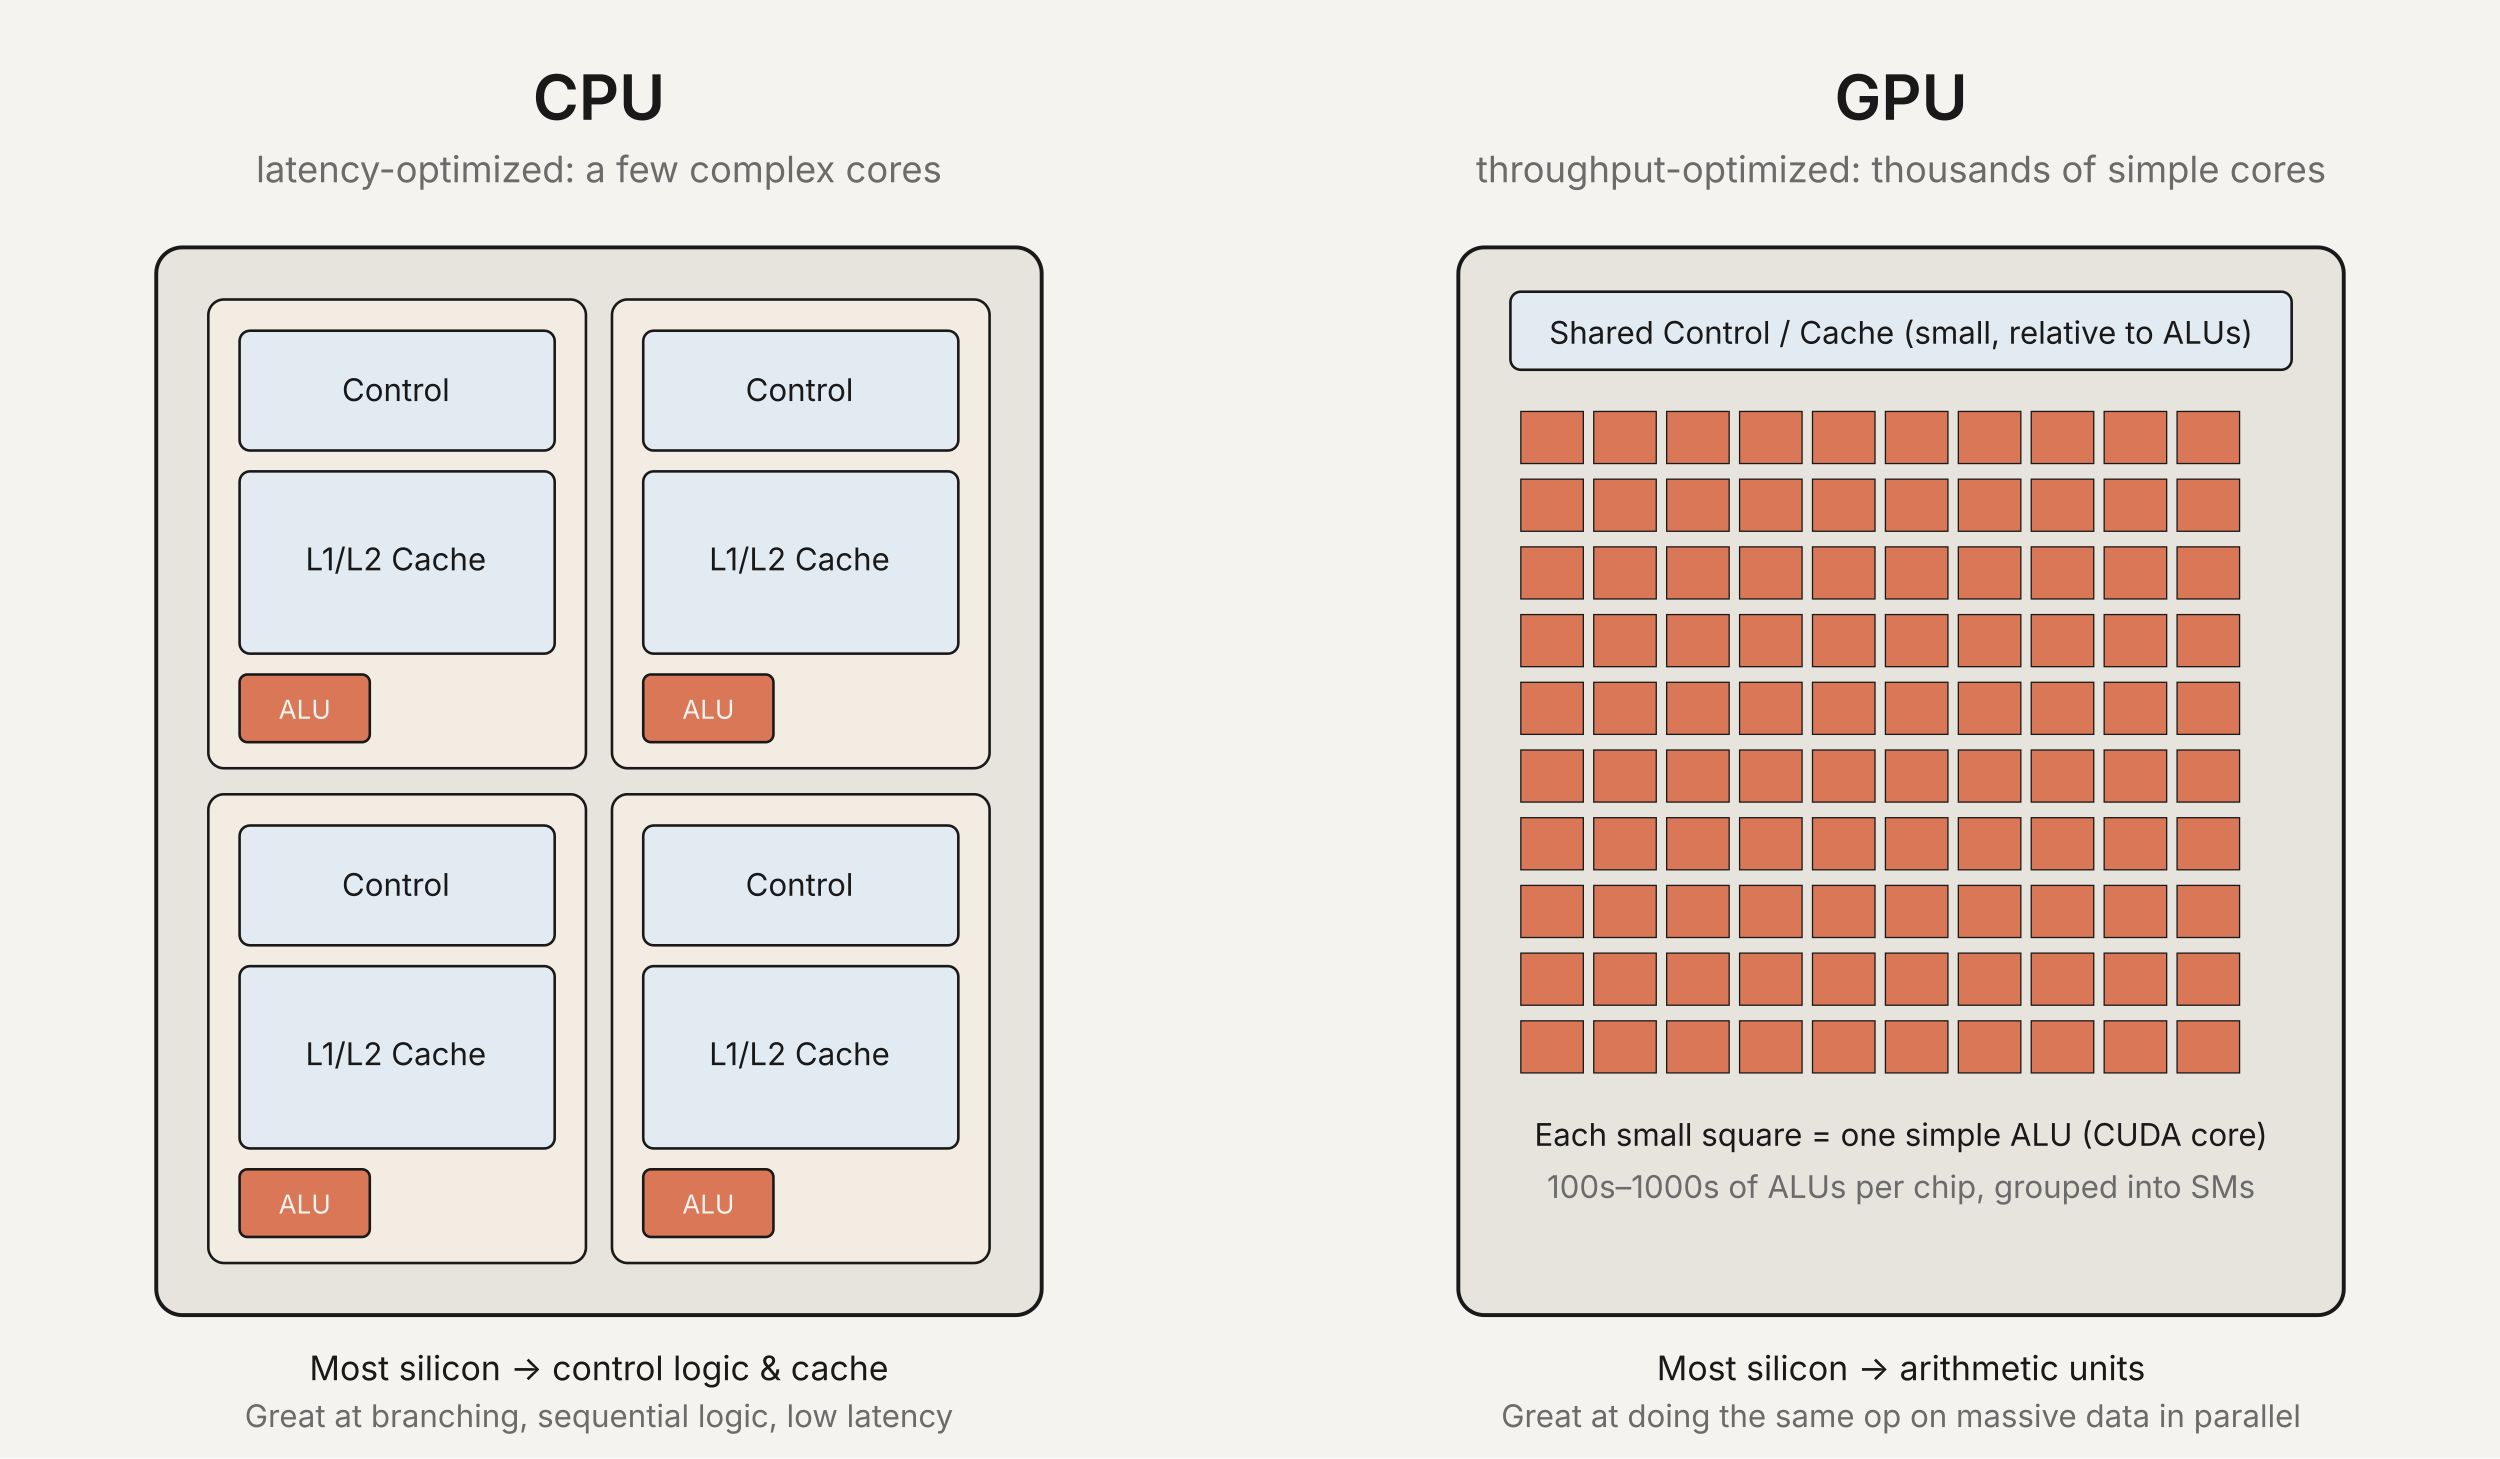
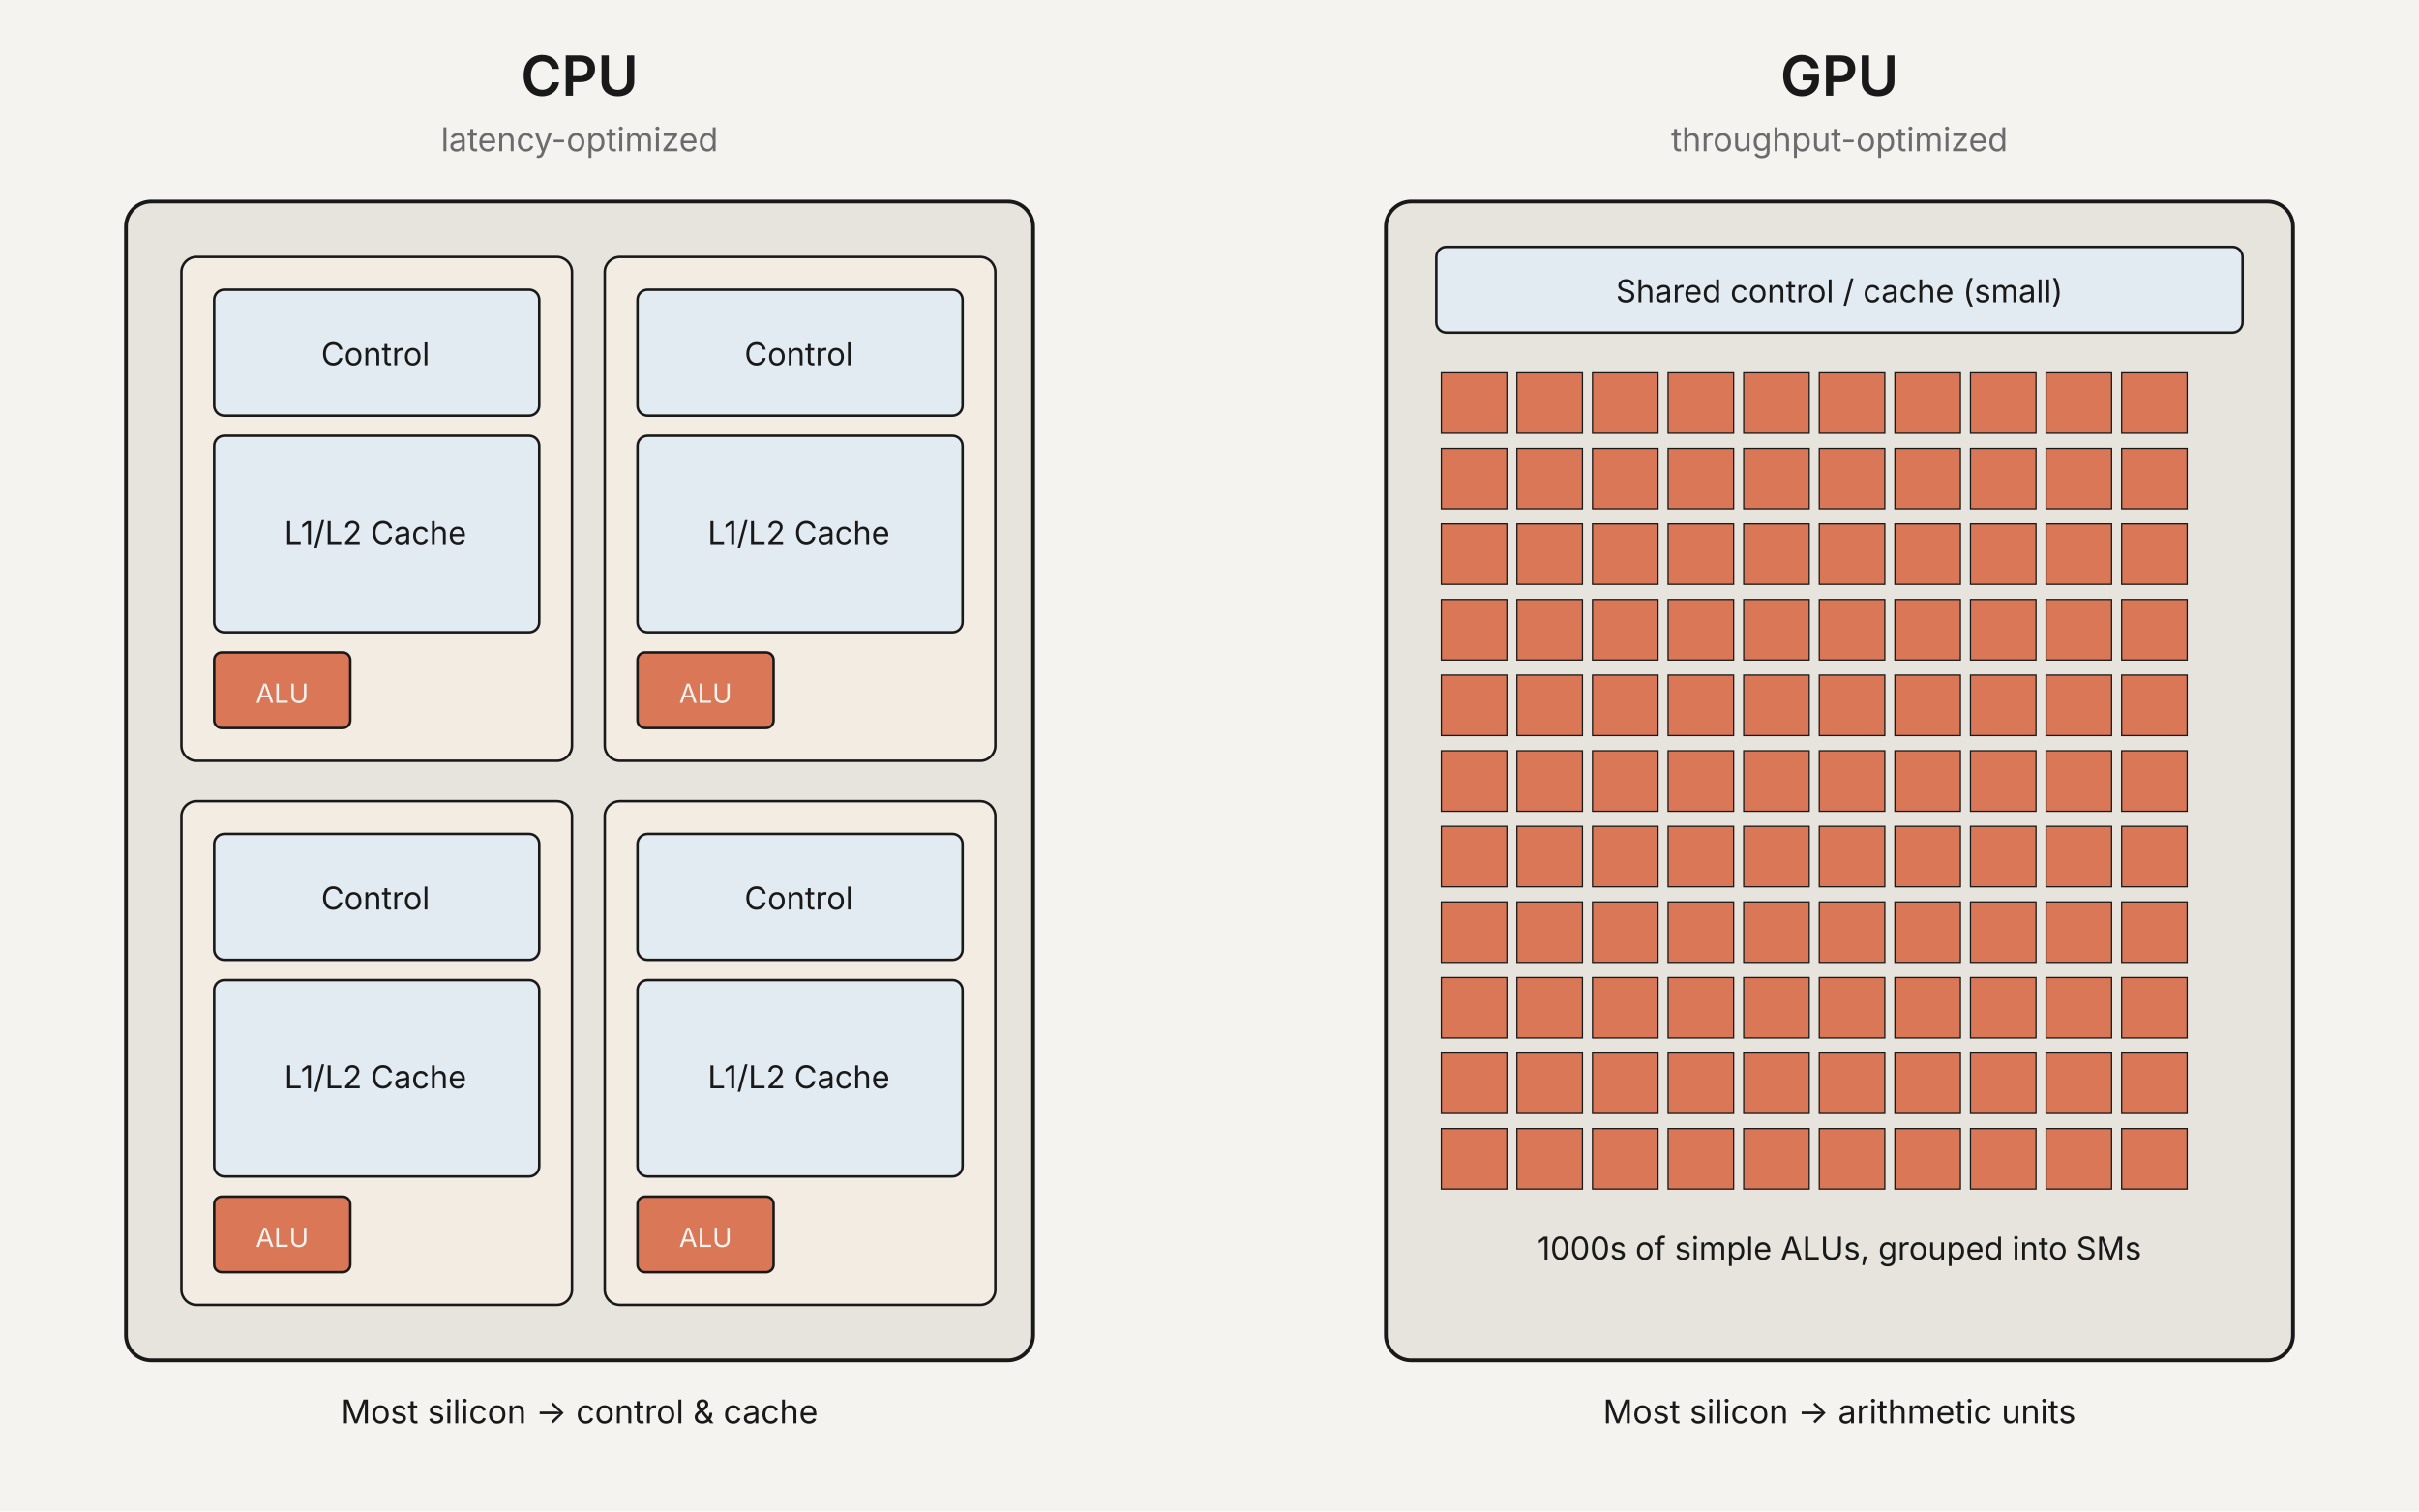
- <svg xmlns="http://www.w3.org/2000/svg" viewBox="0 0 960 560" font-family="Inter, -apple-system, sans-serif">
-   <rect x="0" y="0" width="960" height="560" fill="#F4F3EF" />
-   <text x="230" y="46" text-anchor="middle" font-size="24" fill="#191919" font-weight="600">CPU</text>
-   <text x="230" y="70" text-anchor="middle" font-size="14" fill="#6B6B6B">latency-optimized: a few complex cores</text>
-   <text x="730" y="46" text-anchor="middle" font-size="24" fill="#191919" font-weight="600">GPU</text>
-   <text x="730" y="70" text-anchor="middle" font-size="14" fill="#6B6B6B">throughput-optimized: thousands of simple cores</text>
-   <rect x="60" y="95" width="340" height="410" rx="10" fill="#E6E4DD" stroke="#191919" stroke-width="1.5" />
+ <svg xmlns="http://www.w3.org/2000/svg" viewBox="0 0 960 600" font-family="Inter, -apple-system, sans-serif">
+   <rect x="0" y="0" width="960" height="600" fill="#F4F3EF" />
+   <text x="230" y="38" text-anchor="middle" font-size="22" fill="#191919" font-weight="600">CPU</text>
+   <text x="230" y="60" text-anchor="middle" font-size="13" fill="#6B6B6B">latency-optimized</text>
+   <text x="730" y="38" text-anchor="middle" font-size="22" fill="#191919" font-weight="600">GPU</text>
+   <text x="730" y="60" text-anchor="middle" font-size="13" fill="#6B6B6B">throughput-optimized</text>
+   <rect x="50" y="80" width="360" height="460" rx="10" fill="#E6E4DD" stroke="#191919" stroke-width="1.5" />
  <g>
-     <rect x="80" y="115" width="145" height="180" rx="6" fill="#F3ECE2" stroke="#191919" stroke-width="1" />
-     <rect x="92" y="127" width="121" height="46" rx="4" fill="#E3EBF2" stroke="#191919" stroke-width="1" />
-     <text x="152" y="154" text-anchor="middle" font-size="12" fill="#191919">Control</text>
-     <rect x="92" y="181" width="121" height="70" rx="4" fill="#E3EBF2" stroke="#191919" stroke-width="1" />
-     <text x="152" y="219" text-anchor="middle" font-size="12" fill="#191919">L1/L2 Cache</text>
-     <rect x="92" y="259" width="50" height="26" rx="3" fill="#D97757" stroke="#191919" stroke-width="1" />
-     <text x="117" y="276" text-anchor="middle" font-size="10" fill="#F4F3EF">ALU</text>
-     <rect x="235" y="115" width="145" height="180" rx="6" fill="#F3ECE2" stroke="#191919" stroke-width="1" />
-     <rect x="247" y="127" width="121" height="46" rx="4" fill="#E3EBF2" stroke="#191919" stroke-width="1" />
-     <text x="307" y="154" text-anchor="middle" font-size="12" fill="#191919">Control</text>
-     <rect x="247" y="181" width="121" height="70" rx="4" fill="#E3EBF2" stroke="#191919" stroke-width="1" />
-     <text x="307" y="219" text-anchor="middle" font-size="12" fill="#191919">L1/L2 Cache</text>
-     <rect x="247" y="259" width="50" height="26" rx="3" fill="#D97757" stroke="#191919" stroke-width="1" />
-     <text x="272" y="276" text-anchor="middle" font-size="10" fill="#F4F3EF">ALU</text>
-     <rect x="80" y="305" width="145" height="180" rx="6" fill="#F3ECE2" stroke="#191919" stroke-width="1" />
-     <rect x="92" y="317" width="121" height="46" rx="4" fill="#E3EBF2" stroke="#191919" stroke-width="1" />
-     <text x="152" y="344" text-anchor="middle" font-size="12" fill="#191919">Control</text>
-     <rect x="92" y="371" width="121" height="70" rx="4" fill="#E3EBF2" stroke="#191919" stroke-width="1" />
-     <text x="152" y="409" text-anchor="middle" font-size="12" fill="#191919">L1/L2 Cache</text>
-     <rect x="92" y="449" width="50" height="26" rx="3" fill="#D97757" stroke="#191919" stroke-width="1" />
-     <text x="117" y="466" text-anchor="middle" font-size="10" fill="#F4F3EF">ALU</text>
-     <rect x="235" y="305" width="145" height="180" rx="6" fill="#F3ECE2" stroke="#191919" stroke-width="1" />
-     <rect x="247" y="317" width="121" height="46" rx="4" fill="#E3EBF2" stroke="#191919" stroke-width="1" />
-     <text x="307" y="344" text-anchor="middle" font-size="12" fill="#191919">Control</text>
-     <rect x="247" y="371" width="121" height="70" rx="4" fill="#E3EBF2" stroke="#191919" stroke-width="1" />
-     <text x="307" y="409" text-anchor="middle" font-size="12" fill="#191919">L1/L2 Cache</text>
-     <rect x="247" y="449" width="50" height="26" rx="3" fill="#D97757" stroke="#191919" stroke-width="1" />
-     <text x="272" y="466" text-anchor="middle" font-size="10" fill="#F4F3EF">ALU</text>
+     <rect x="72" y="102" width="155" height="200" rx="6" fill="#F3ECE2" stroke="#191919" stroke-width="1" />
+     <rect x="85" y="115" width="129" height="50" rx="4" fill="#E3EBF2" stroke="#191919" stroke-width="1" />
+     <text x="149" y="145" text-anchor="middle" font-size="12.5" fill="#191919">Control</text>
+     <rect x="85" y="173" width="129" height="78" rx="4" fill="#E3EBF2" stroke="#191919" stroke-width="1" />
+     <text x="149" y="216" text-anchor="middle" font-size="12.5" fill="#191919">L1/L2 Cache</text>
+     <rect x="85" y="259" width="54" height="30" rx="3" fill="#D97757" stroke="#191919" stroke-width="1" />
+     <text x="112" y="279" text-anchor="middle" font-size="10.5" fill="#F4F3EF">ALU</text>
+     <rect x="240" y="102" width="155" height="200" rx="6" fill="#F3ECE2" stroke="#191919" stroke-width="1" />
+     <rect x="253" y="115" width="129" height="50" rx="4" fill="#E3EBF2" stroke="#191919" stroke-width="1" />
+     <text x="317" y="145" text-anchor="middle" font-size="12.5" fill="#191919">Control</text>
+     <rect x="253" y="173" width="129" height="78" rx="4" fill="#E3EBF2" stroke="#191919" stroke-width="1" />
+     <text x="317" y="216" text-anchor="middle" font-size="12.5" fill="#191919">L1/L2 Cache</text>
+     <rect x="253" y="259" width="54" height="30" rx="3" fill="#D97757" stroke="#191919" stroke-width="1" />
+     <text x="280" y="279" text-anchor="middle" font-size="10.5" fill="#F4F3EF">ALU</text>
+     <rect x="72" y="318" width="155" height="200" rx="6" fill="#F3ECE2" stroke="#191919" stroke-width="1" />
+     <rect x="85" y="331" width="129" height="50" rx="4" fill="#E3EBF2" stroke="#191919" stroke-width="1" />
+     <text x="149" y="361" text-anchor="middle" font-size="12.5" fill="#191919">Control</text>
+     <rect x="85" y="389" width="129" height="78" rx="4" fill="#E3EBF2" stroke="#191919" stroke-width="1" />
+     <text x="149" y="432" text-anchor="middle" font-size="12.5" fill="#191919">L1/L2 Cache</text>
+     <rect x="85" y="475" width="54" height="30" rx="3" fill="#D97757" stroke="#191919" stroke-width="1" />
+     <text x="112" y="495" text-anchor="middle" font-size="10.5" fill="#F4F3EF">ALU</text>
+     <rect x="240" y="318" width="155" height="200" rx="6" fill="#F3ECE2" stroke="#191919" stroke-width="1" />
+     <rect x="253" y="331" width="129" height="50" rx="4" fill="#E3EBF2" stroke="#191919" stroke-width="1" />
+     <text x="317" y="361" text-anchor="middle" font-size="12.5" fill="#191919">Control</text>
+     <rect x="253" y="389" width="129" height="78" rx="4" fill="#E3EBF2" stroke="#191919" stroke-width="1" />
+     <text x="317" y="432" text-anchor="middle" font-size="12.5" fill="#191919">L1/L2 Cache</text>
+     <rect x="253" y="475" width="54" height="30" rx="3" fill="#D97757" stroke="#191919" stroke-width="1" />
+     <text x="280" y="495" text-anchor="middle" font-size="10.5" fill="#F4F3EF">ALU</text>
  </g>
-   <rect x="560" y="95" width="340" height="410" rx="10" fill="#E6E4DD" stroke="#191919" stroke-width="1.5" />
-   <rect x="580" y="112" width="300" height="30" rx="4" fill="#E3EBF2" stroke="#191919" stroke-width="1" />
-   <text x="730" y="132" text-anchor="middle" font-size="12" fill="#191919">Shared Control / Cache (small, relative to ALUs)</text>
-   <g fill="#D97757" stroke="#191919" stroke-width="0.6">
-     
-     
-   </g>
-   <g id="alu-grid" fill="#D97757" stroke="#191919" stroke-width="0.5">
-     
-   </g>
+   <rect x="550" y="80" width="360" height="460" rx="10" fill="#E6E4DD" stroke="#191919" stroke-width="1.5" />
+   <rect x="570" y="98" width="320" height="34" rx="4" fill="#E3EBF2" stroke="#191919" stroke-width="1" />
+   <text x="730" y="120" text-anchor="middle" font-size="12.5" fill="#191919">Shared control / cache (small)</text>
  <g fill="#D97757" stroke="#191919" stroke-width="0.5">
-     <g transform="translate(584,155)">
-       <g>
-         
-       </g>
+     <g transform="translate(572,148)">
+       <rect x="0" y="0" width="26" height="24" />
+       <rect x="30" y="0" width="26" height="24" />
+       <rect x="60" y="0" width="26" height="24" />
+       <rect x="90" y="0" width="26" height="24" />
+       <rect x="120" y="0" width="26" height="24" />
+       <rect x="150" y="0" width="26" height="24" />
+       <rect x="180" y="0" width="26" height="24" />
+       <rect x="210" y="0" width="26" height="24" />
+       <rect x="240" y="0" width="26" height="24" />
+       <rect x="270" y="0" width="26" height="24" />
+       <rect x="0" y="30" width="26" height="24" />
+       <rect x="30" y="30" width="26" height="24" />
+       <rect x="60" y="30" width="26" height="24" />
+       <rect x="90" y="30" width="26" height="24" />
+       <rect x="120" y="30" width="26" height="24" />
+       <rect x="150" y="30" width="26" height="24" />
+       <rect x="180" y="30" width="26" height="24" />
+       <rect x="210" y="30" width="26" height="24" />
+       <rect x="240" y="30" width="26" height="24" />
+       <rect x="270" y="30" width="26" height="24" />
+       <rect x="0" y="60" width="26" height="24" />
+       <rect x="30" y="60" width="26" height="24" />
+       <rect x="60" y="60" width="26" height="24" />
+       <rect x="90" y="60" width="26" height="24" />
+       <rect x="120" y="60" width="26" height="24" />
+       <rect x="150" y="60" width="26" height="24" />
+       <rect x="180" y="60" width="26" height="24" />
+       <rect x="210" y="60" width="26" height="24" />
+       <rect x="240" y="60" width="26" height="24" />
+       <rect x="270" y="60" width="26" height="24" />
+       <rect x="0" y="90" width="26" height="24" />
+       <rect x="30" y="90" width="26" height="24" />
+       <rect x="60" y="90" width="26" height="24" />
+       <rect x="90" y="90" width="26" height="24" />
+       <rect x="120" y="90" width="26" height="24" />
+       <rect x="150" y="90" width="26" height="24" />
+       <rect x="180" y="90" width="26" height="24" />
+       <rect x="210" y="90" width="26" height="24" />
+       <rect x="240" y="90" width="26" height="24" />
+       <rect x="270" y="90" width="26" height="24" />
+       <rect x="0" y="120" width="26" height="24" />
+       <rect x="30" y="120" width="26" height="24" />
+       <rect x="60" y="120" width="26" height="24" />
+       <rect x="90" y="120" width="26" height="24" />
+       <rect x="120" y="120" width="26" height="24" />
+       <rect x="150" y="120" width="26" height="24" />
+       <rect x="180" y="120" width="26" height="24" />
+       <rect x="210" y="120" width="26" height="24" />
+       <rect x="240" y="120" width="26" height="24" />
+       <rect x="270" y="120" width="26" height="24" />
+       <rect x="0" y="150" width="26" height="24" />
+       <rect x="30" y="150" width="26" height="24" />
+       <rect x="60" y="150" width="26" height="24" />
+       <rect x="90" y="150" width="26" height="24" />
+       <rect x="120" y="150" width="26" height="24" />
+       <rect x="150" y="150" width="26" height="24" />
+       <rect x="180" y="150" width="26" height="24" />
+       <rect x="210" y="150" width="26" height="24" />
+       <rect x="240" y="150" width="26" height="24" />
+       <rect x="270" y="150" width="26" height="24" />
+       <rect x="0" y="180" width="26" height="24" />
+       <rect x="30" y="180" width="26" height="24" />
+       <rect x="60" y="180" width="26" height="24" />
+       <rect x="90" y="180" width="26" height="24" />
+       <rect x="120" y="180" width="26" height="24" />
+       <rect x="150" y="180" width="26" height="24" />
+       <rect x="180" y="180" width="26" height="24" />
+       <rect x="210" y="180" width="26" height="24" />
+       <rect x="240" y="180" width="26" height="24" />
+       <rect x="270" y="180" width="26" height="24" />
+       <rect x="0" y="210" width="26" height="24" />
+       <rect x="30" y="210" width="26" height="24" />
+       <rect x="60" y="210" width="26" height="24" />
+       <rect x="90" y="210" width="26" height="24" />
+       <rect x="120" y="210" width="26" height="24" />
+       <rect x="150" y="210" width="26" height="24" />
+       <rect x="180" y="210" width="26" height="24" />
+       <rect x="210" y="210" width="26" height="24" />
+       <rect x="240" y="210" width="26" height="24" />
+       <rect x="270" y="210" width="26" height="24" />
+       <rect x="0" y="240" width="26" height="24" />
+       <rect x="30" y="240" width="26" height="24" />
+       <rect x="60" y="240" width="26" height="24" />
+       <rect x="90" y="240" width="26" height="24" />
+       <rect x="120" y="240" width="26" height="24" />
+       <rect x="150" y="240" width="26" height="24" />
+       <rect x="180" y="240" width="26" height="24" />
+       <rect x="210" y="240" width="26" height="24" />
+       <rect x="240" y="240" width="26" height="24" />
+       <rect x="270" y="240" width="26" height="24" />
+       <rect x="0" y="270" width="26" height="24" />
+       <rect x="30" y="270" width="26" height="24" />
+       <rect x="60" y="270" width="26" height="24" />
+       <rect x="90" y="270" width="26" height="24" />
+       <rect x="120" y="270" width="26" height="24" />
+       <rect x="150" y="270" width="26" height="24" />
+       <rect x="180" y="270" width="26" height="24" />
+       <rect x="210" y="270" width="26" height="24" />
+       <rect x="240" y="270" width="26" height="24" />
+       <rect x="270" y="270" width="26" height="24" />
+       <rect x="0" y="300" width="26" height="24" />
+       <rect x="30" y="300" width="26" height="24" />
+       <rect x="60" y="300" width="26" height="24" />
+       <rect x="90" y="300" width="26" height="24" />
+       <rect x="120" y="300" width="26" height="24" />
+       <rect x="150" y="300" width="26" height="24" />
+       <rect x="180" y="300" width="26" height="24" />
+       <rect x="210" y="300" width="26" height="24" />
+       <rect x="240" y="300" width="26" height="24" />
+       <rect x="270" y="300" width="26" height="24" />
    </g>
  </g>
-   <g fill="#D97757" stroke="#191919" stroke-width="0.5">
-     <g transform="translate(584,158)">
-       <rect x="0" y="0" width="24" height="20" />
-       <rect x="28" y="0" width="24" height="20" />
-       <rect x="56" y="0" width="24" height="20" />
-       <rect x="84" y="0" width="24" height="20" />
-       <rect x="112" y="0" width="24" height="20" />
-       <rect x="140" y="0" width="24" height="20" />
-       <rect x="168" y="0" width="24" height="20" />
-       <rect x="196" y="0" width="24" height="20" />
-       <rect x="224" y="0" width="24" height="20" />
-       <rect x="252" y="0" width="24" height="20" />
-       <rect x="0" y="26" width="24" height="20" />
-       <rect x="28" y="26" width="24" height="20" />
-       <rect x="56" y="26" width="24" height="20" />
-       <rect x="84" y="26" width="24" height="20" />
-       <rect x="112" y="26" width="24" height="20" />
-       <rect x="140" y="26" width="24" height="20" />
-       <rect x="168" y="26" width="24" height="20" />
-       <rect x="196" y="26" width="24" height="20" />
-       <rect x="224" y="26" width="24" height="20" />
-       <rect x="252" y="26" width="24" height="20" />
-       <rect x="0" y="52" width="24" height="20" />
-       <rect x="28" y="52" width="24" height="20" />
-       <rect x="56" y="52" width="24" height="20" />
-       <rect x="84" y="52" width="24" height="20" />
-       <rect x="112" y="52" width="24" height="20" />
-       <rect x="140" y="52" width="24" height="20" />
-       <rect x="168" y="52" width="24" height="20" />
-       <rect x="196" y="52" width="24" height="20" />
-       <rect x="224" y="52" width="24" height="20" />
-       <rect x="252" y="52" width="24" height="20" />
-       <rect x="0" y="78" width="24" height="20" />
-       <rect x="28" y="78" width="24" height="20" />
-       <rect x="56" y="78" width="24" height="20" />
-       <rect x="84" y="78" width="24" height="20" />
-       <rect x="112" y="78" width="24" height="20" />
-       <rect x="140" y="78" width="24" height="20" />
-       <rect x="168" y="78" width="24" height="20" />
-       <rect x="196" y="78" width="24" height="20" />
-       <rect x="224" y="78" width="24" height="20" />
-       <rect x="252" y="78" width="24" height="20" />
-       <rect x="0" y="104" width="24" height="20" />
-       <rect x="28" y="104" width="24" height="20" />
-       <rect x="56" y="104" width="24" height="20" />
-       <rect x="84" y="104" width="24" height="20" />
-       <rect x="112" y="104" width="24" height="20" />
-       <rect x="140" y="104" width="24" height="20" />
-       <rect x="168" y="104" width="24" height="20" />
-       <rect x="196" y="104" width="24" height="20" />
-       <rect x="224" y="104" width="24" height="20" />
-       <rect x="252" y="104" width="24" height="20" />
-       <rect x="0" y="130" width="24" height="20" />
-       <rect x="28" y="130" width="24" height="20" />
-       <rect x="56" y="130" width="24" height="20" />
-       <rect x="84" y="130" width="24" height="20" />
-       <rect x="112" y="130" width="24" height="20" />
-       <rect x="140" y="130" width="24" height="20" />
-       <rect x="168" y="130" width="24" height="20" />
-       <rect x="196" y="130" width="24" height="20" />
-       <rect x="224" y="130" width="24" height="20" />
-       <rect x="252" y="130" width="24" height="20" />
-       <rect x="0" y="156" width="24" height="20" />
-       <rect x="28" y="156" width="24" height="20" />
-       <rect x="56" y="156" width="24" height="20" />
-       <rect x="84" y="156" width="24" height="20" />
-       <rect x="112" y="156" width="24" height="20" />
-       <rect x="140" y="156" width="24" height="20" />
-       <rect x="168" y="156" width="24" height="20" />
-       <rect x="196" y="156" width="24" height="20" />
-       <rect x="224" y="156" width="24" height="20" />
-       <rect x="252" y="156" width="24" height="20" />
-       <rect x="0" y="182" width="24" height="20" />
-       <rect x="28" y="182" width="24" height="20" />
-       <rect x="56" y="182" width="24" height="20" />
-       <rect x="84" y="182" width="24" height="20" />
-       <rect x="112" y="182" width="24" height="20" />
-       <rect x="140" y="182" width="24" height="20" />
-       <rect x="168" y="182" width="24" height="20" />
-       <rect x="196" y="182" width="24" height="20" />
-       <rect x="224" y="182" width="24" height="20" />
-       <rect x="252" y="182" width="24" height="20" />
-       <rect x="0" y="208" width="24" height="20" />
-       <rect x="28" y="208" width="24" height="20" />
-       <rect x="56" y="208" width="24" height="20" />
-       <rect x="84" y="208" width="24" height="20" />
-       <rect x="112" y="208" width="24" height="20" />
-       <rect x="140" y="208" width="24" height="20" />
-       <rect x="168" y="208" width="24" height="20" />
-       <rect x="196" y="208" width="24" height="20" />
-       <rect x="224" y="208" width="24" height="20" />
-       <rect x="252" y="208" width="24" height="20" />
-       <rect x="0" y="234" width="24" height="20" />
-       <rect x="28" y="234" width="24" height="20" />
-       <rect x="56" y="234" width="24" height="20" />
-       <rect x="84" y="234" width="24" height="20" />
-       <rect x="112" y="234" width="24" height="20" />
-       <rect x="140" y="234" width="24" height="20" />
-       <rect x="168" y="234" width="24" height="20" />
-       <rect x="196" y="234" width="24" height="20" />
-       <rect x="224" y="234" width="24" height="20" />
-       <rect x="252" y="234" width="24" height="20" />
-     </g>
-   </g>
-   <text x="730" y="440" text-anchor="middle" font-size="12" fill="#191919">Each small square = one simple ALU (CUDA core)</text>
-   <text x="730" y="460" text-anchor="middle" font-size="12" fill="#6B6B6B">100s–1000s of ALUs per chip, grouped into SMs</text>
-   <text x="230" y="530" text-anchor="middle" font-size="13" fill="#191919">Most silicon → control logic &amp; cache</text>
-   <text x="230" y="548" text-anchor="middle" font-size="12" fill="#6B6B6B">Great at branching, sequential logic, low latency</text>
-   <text x="730" y="530" text-anchor="middle" font-size="13" fill="#191919">Most silicon → arithmetic units</text>
-   <text x="730" y="548" text-anchor="middle" font-size="12" fill="#6B6B6B">Great at doing the same op on massive data in parallel</text>
+   <text x="730" y="500" text-anchor="middle" font-size="12.5" fill="#191919">1000s of simple ALUs, grouped into SMs</text>
+   <text x="230" y="565" text-anchor="middle" font-size="13" fill="#191919">Most silicon → control &amp; cache</text>
+   <text x="730" y="565" text-anchor="middle" font-size="13" fill="#191919">Most silicon → arithmetic units</text>
</svg>
